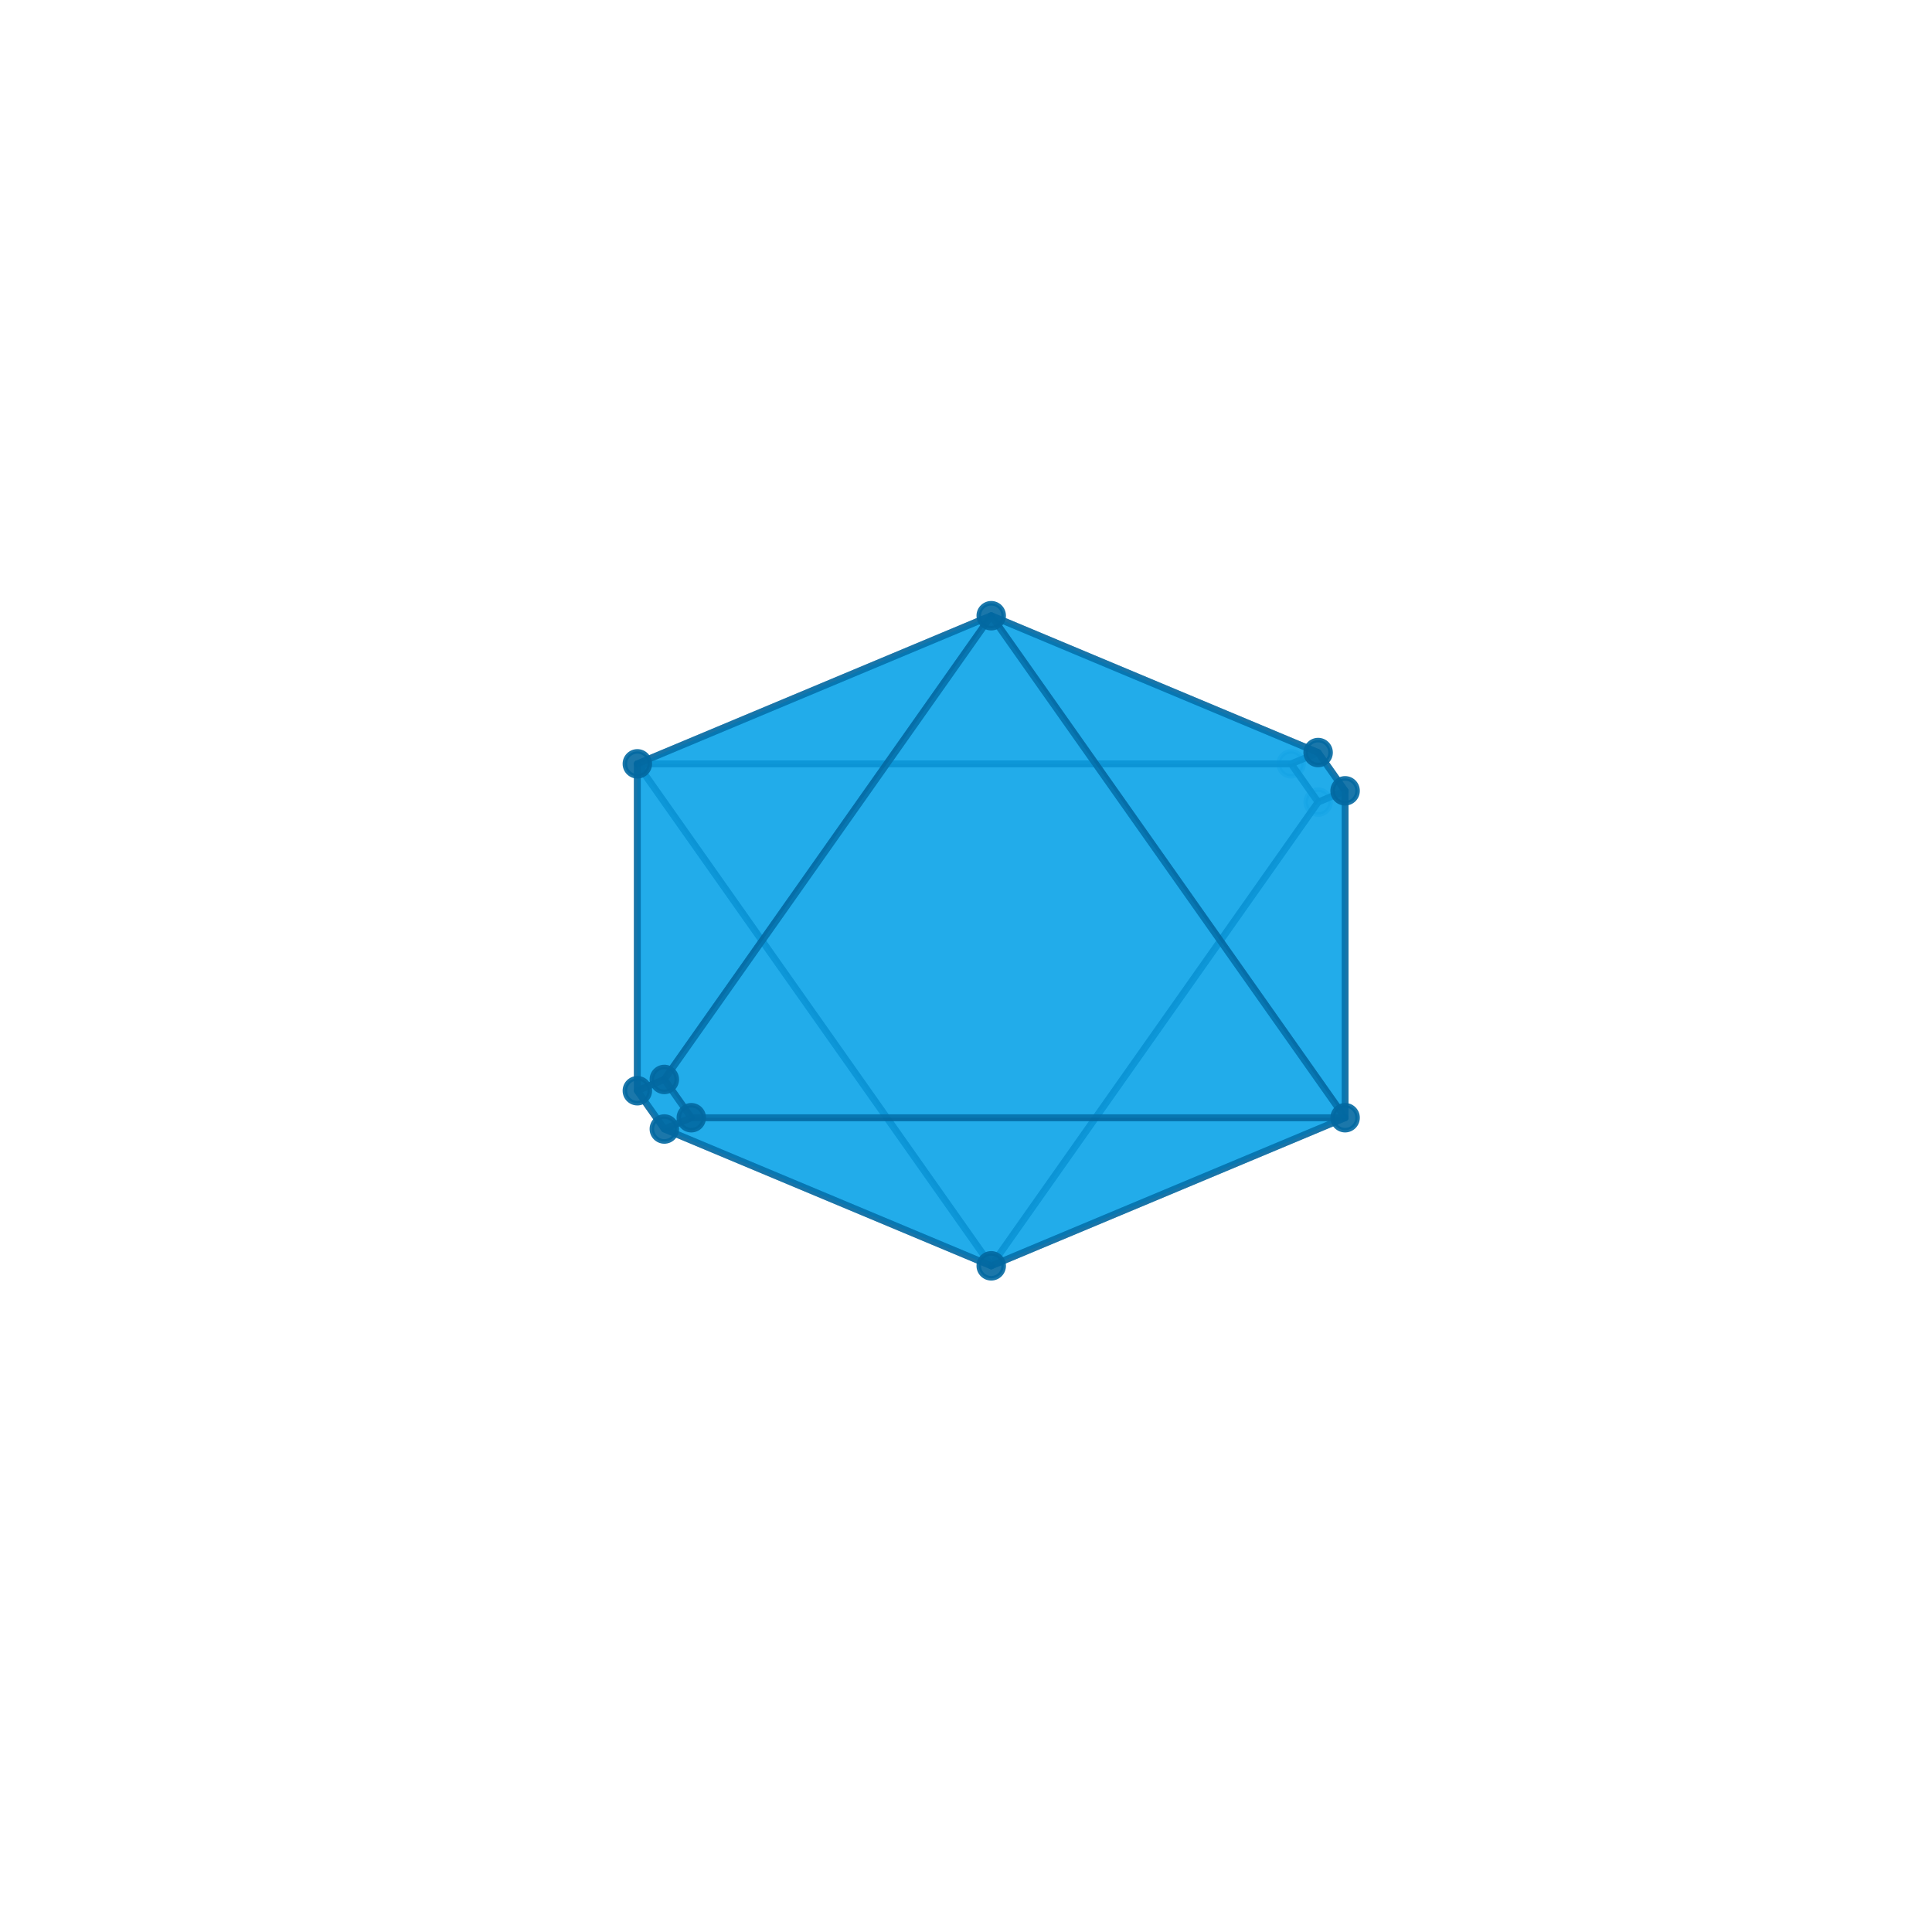
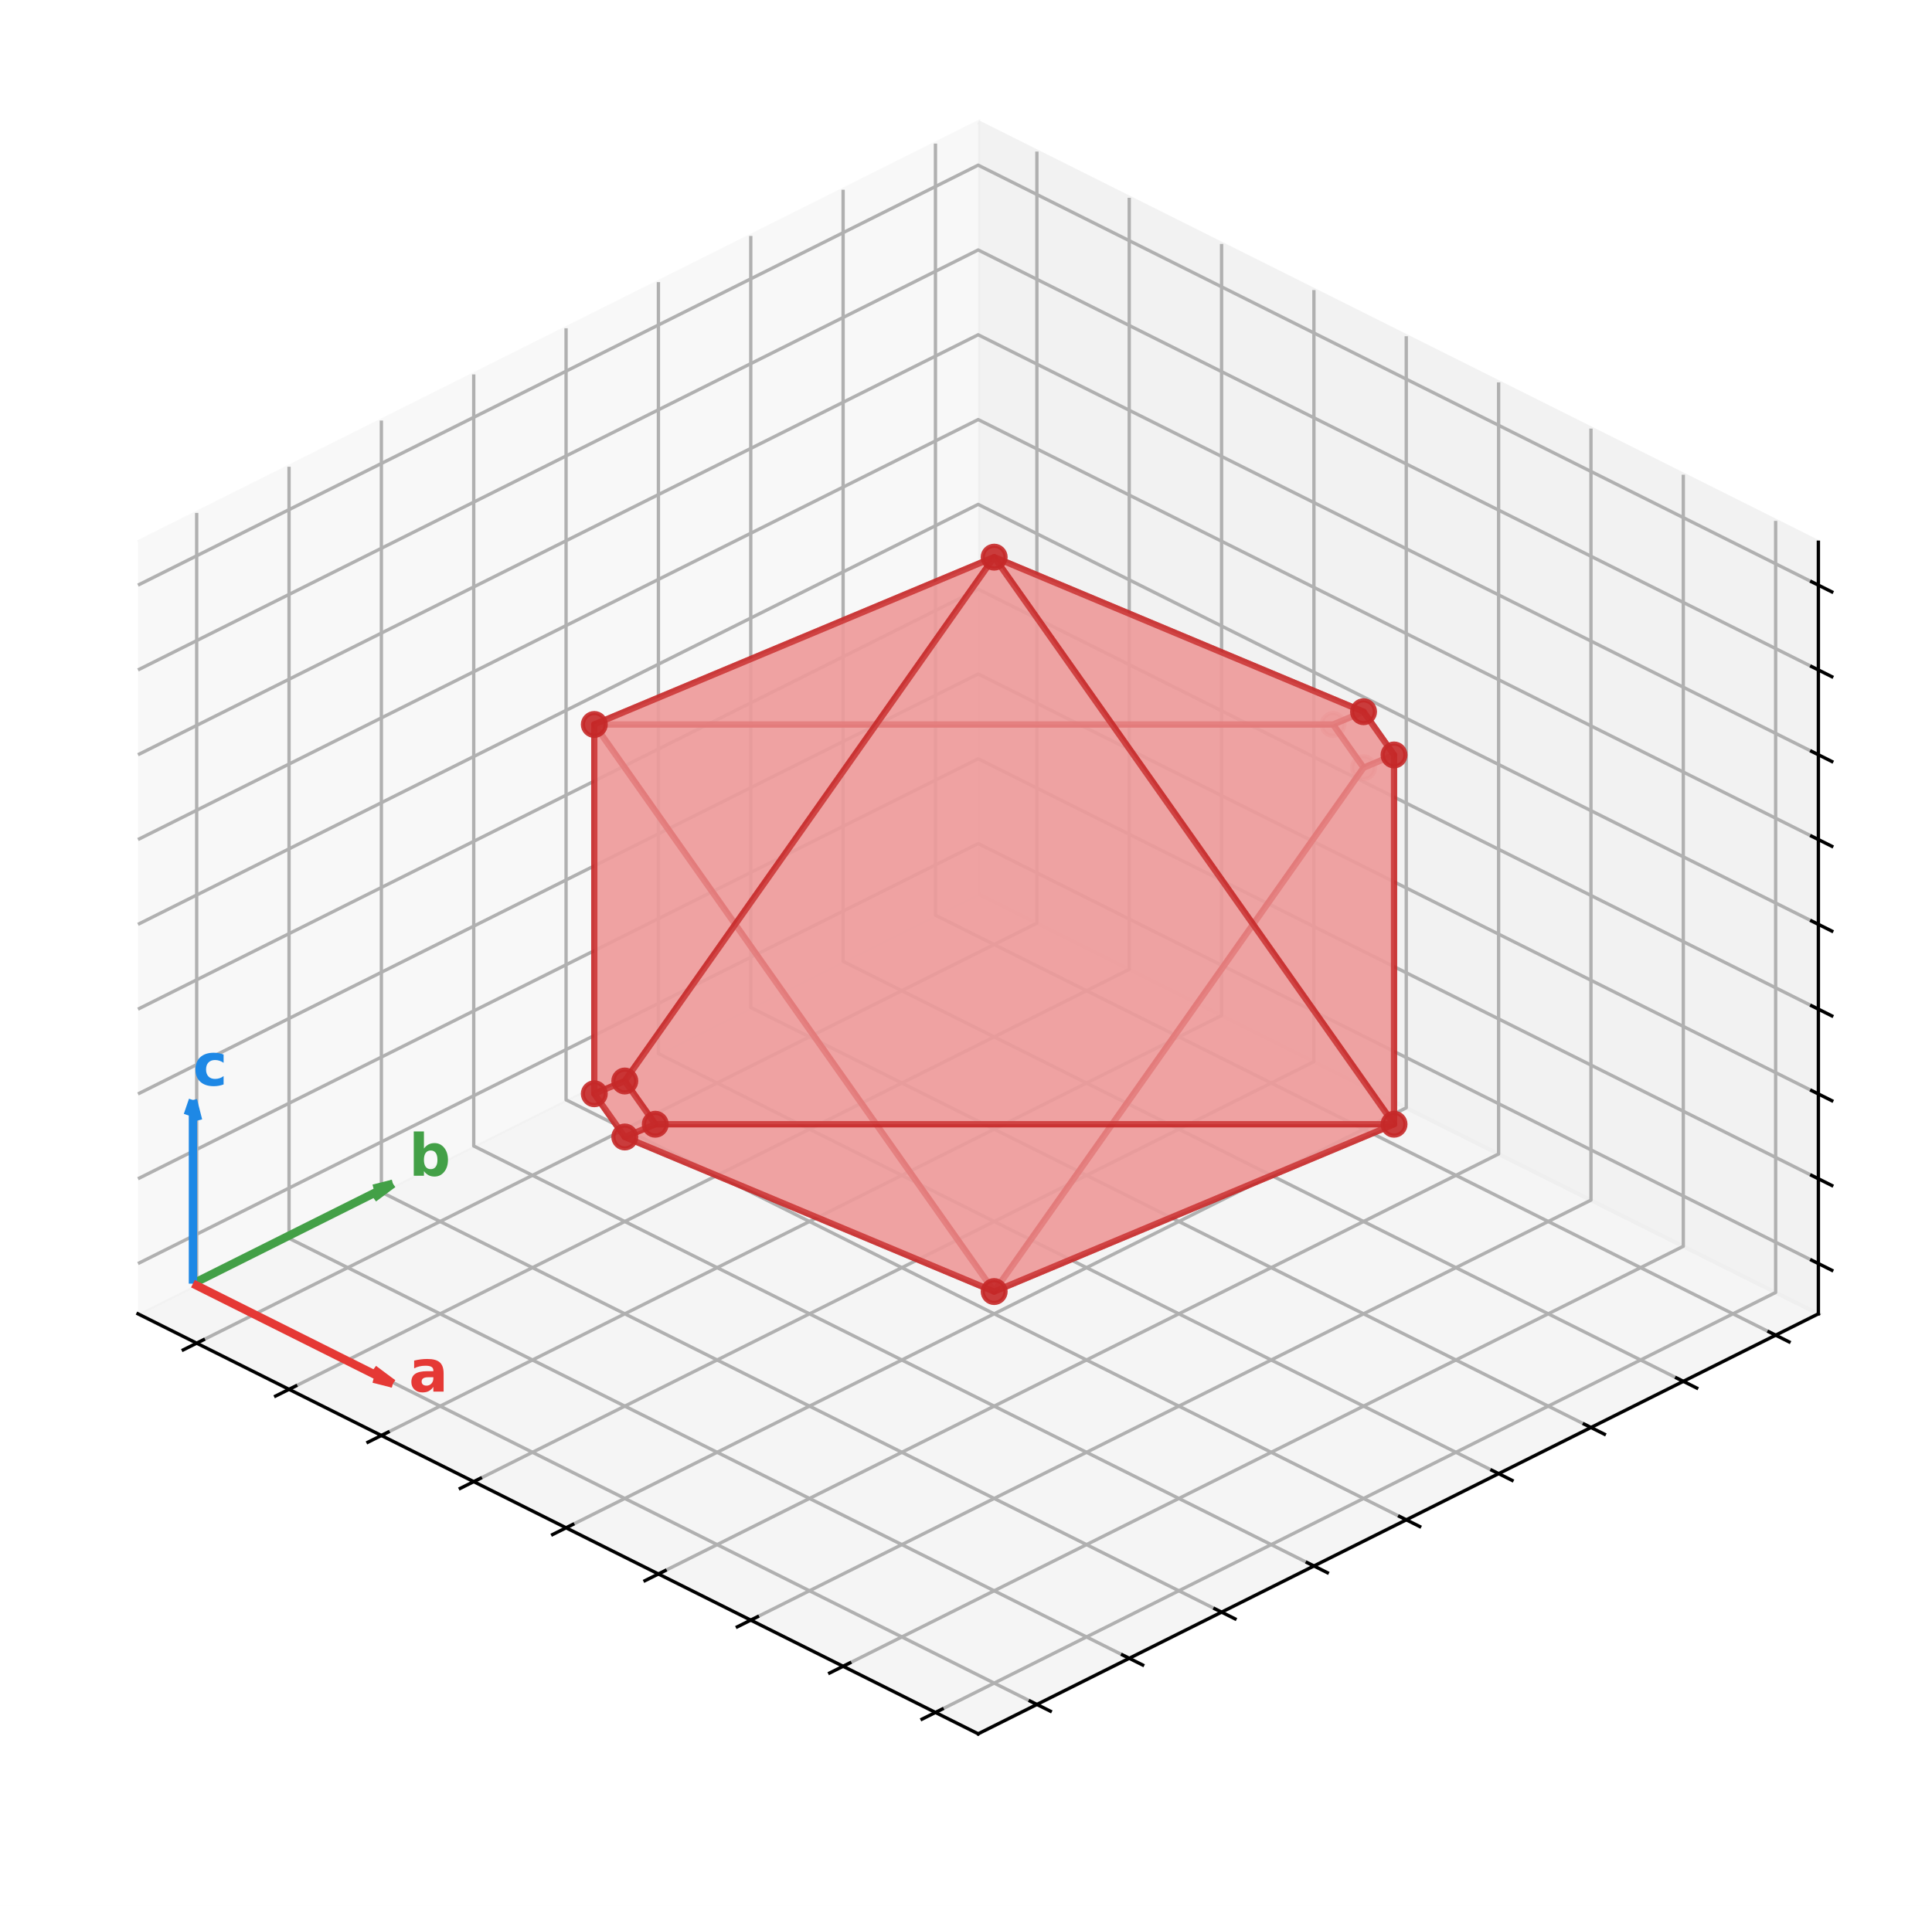
- <svg xmlns="http://www.w3.org/2000/svg" xmlns:xlink="http://www.w3.org/1999/xlink" width="424.8pt" height="424.8pt" viewBox="0 0 424.8 424.8" version="1.1">
+ <svg xmlns="http://www.w3.org/2000/svg" xmlns:xlink="http://www.w3.org/1999/xlink" width="464.059pt" height="457.92pt" viewBox="0 0 464.059 457.92" version="1.1">
  <defs>
    <style type="text/css">*{stroke-linejoin: round; stroke-linecap: butt}</style>
  </defs>
  <g id="figure_1">
    <g id="patch_1">
-       <path d="M 0 424.8  L 424.8 424.8  L 424.8 0  L 0 0  z " style="fill: #ffffff" />
+       <path d="M 0 457.92  L 464.059 457.92  L 464.059 0  L 0 0  z " style="fill: #ffffff" />
    </g>
    <g id="patch_2">
-       <path d="M 7.2 417.6  L 417.6 417.6  L 417.6 7.2  L 7.2 7.2  z " style="fill: #ffffff" />
+       <path d="M 7.2 450.72  L 450.72 450.72  L 450.72 7.2  L 7.2 7.2  z " style="fill: #ffffff" />
+     </g>
+     <g id="pane3d_1">
+       <g id="patch_3">
+         <path d="M 33.141 315.655  L 234.954 214.749  L 234.954 29.372  L 33.141 130.278  " style="fill: #f2f2f2; opacity: 0.5; stroke: #f2f2f2; stroke-linejoin: miter" />
+       </g>
+     </g>
+     <g id="pane3d_2">
+       <g id="patch_4">
+         <path d="M 234.954 214.749  L 436.766 315.655  L 436.766 130.278  L 234.954 29.372  " style="fill: #e6e6e6; opacity: 0.5; stroke: #e6e6e6; stroke-linejoin: miter" />
+       </g>
+     </g>
+     <g id="pane3d_3">
+       <g id="patch_5">
+         <path d="M 33.141 315.655  L 234.954 416.561  L 436.766 315.655  L 234.954 214.749  " style="fill: #ececec; opacity: 0.5; stroke: #ececec; stroke-linejoin: miter" />
+       </g>
+     </g>
+     <g id="grid3d_1">
+       <g id="Line3DCollection_1">
+         <path d="M 47.245 322.706  L 249.057 221.8  L 249.057 36.424  " style="fill: none; stroke: #b0b0b0; stroke-width: 0.8" />
+         <path d="M 69.426 333.797  L 271.238 232.891  L 271.238 47.514  " style="fill: none; stroke: #b0b0b0; stroke-width: 0.8" />
+         <path d="M 91.607 344.887  L 293.419 243.981  L 293.419 58.605  " style="fill: none; stroke: #b0b0b0; stroke-width: 0.8" />
+         <path d="M 113.787 355.978  L 315.6 255.072  L 315.6 69.695  " style="fill: none; stroke: #b0b0b0; stroke-width: 0.8" />
+         <path d="M 135.968 367.068  L 337.78 266.162  L 337.78 80.786  " style="fill: none; stroke: #b0b0b0; stroke-width: 0.8" />
+         <path d="M 158.149 378.159  L 359.961 277.252  L 359.961 91.876  " style="fill: none; stroke: #b0b0b0; stroke-width: 0.8" />
+         <path d="M 180.33 389.249  L 382.142 288.343  L 382.142 102.967  " style="fill: none; stroke: #b0b0b0; stroke-width: 0.8" />
+         <path d="M 202.511 400.339  L 404.323 299.433  L 404.323 114.057  " style="fill: none; stroke: #b0b0b0; stroke-width: 0.8" />
+         <path d="M 224.692 411.43  L 426.504 310.524  L 426.504 125.148  " style="fill: none; stroke: #b0b0b0; stroke-width: 0.8" />
+       </g>
+     </g>
+     <g id="grid3d_2">
+       <g id="Line3DCollection_2">
+         <path d="M 47.245 123.227  L 47.245 308.603  L 249.057 409.509  " style="fill: none; stroke: #b0b0b0; stroke-width: 0.8" />
+         <path d="M 69.426 112.136  L 69.426 297.512  L 271.238 398.419  " style="fill: none; stroke: #b0b0b0; stroke-width: 0.8" />
+         <path d="M 91.607 101.046  L 91.607 286.422  L 293.419 387.328  " style="fill: none; stroke: #b0b0b0; stroke-width: 0.8" />
+         <path d="M 113.787 89.955  L 113.787 275.332  L 315.6 376.238  " style="fill: none; stroke: #b0b0b0; stroke-width: 0.8" />
+         <path d="M 135.968 78.865  L 135.968 264.241  L 337.78 365.147  " style="fill: none; stroke: #b0b0b0; stroke-width: 0.8" />
+         <path d="M 158.149 67.774  L 158.149 253.151  L 359.961 354.057  " style="fill: none; stroke: #b0b0b0; stroke-width: 0.8" />
+         <path d="M 180.33 56.684  L 180.33 242.06  L 382.142 342.966  " style="fill: none; stroke: #b0b0b0; stroke-width: 0.8" />
+         <path d="M 202.511 45.594  L 202.511 230.97  L 404.323 331.876  " style="fill: none; stroke: #b0b0b0; stroke-width: 0.8" />
+         <path d="M 224.692 34.503  L 224.692 219.879  L 426.504 320.785  " style="fill: none; stroke: #b0b0b0; stroke-width: 0.8" />
+       </g>
+     </g>
+     <g id="grid3d_3">
+       <g id="Line3DCollection_3">
+         <path d="M 436.766 303.582  L 234.954 202.676  L 33.141 303.582  " style="fill: none; stroke: #b0b0b0; stroke-width: 0.8" />
+         <path d="M 436.766 283.208  L 234.954 182.302  L 33.141 283.208  " style="fill: none; stroke: #b0b0b0; stroke-width: 0.8" />
+         <path d="M 436.766 262.833  L 234.954 161.927  L 33.141 262.833  " style="fill: none; stroke: #b0b0b0; stroke-width: 0.8" />
+         <path d="M 436.766 242.459  L 234.954 141.553  L 33.141 242.459  " style="fill: none; stroke: #b0b0b0; stroke-width: 0.8" />
+         <path d="M 436.766 222.084  L 234.954 121.178  L 33.141 222.084  " style="fill: none; stroke: #b0b0b0; stroke-width: 0.8" />
+         <path d="M 436.766 201.71  L 234.954 100.804  L 33.141 201.71  " style="fill: none; stroke: #b0b0b0; stroke-width: 0.8" />
+         <path d="M 436.766 181.335  L 234.954 80.429  L 33.141 181.335  " style="fill: none; stroke: #b0b0b0; stroke-width: 0.8" />
+         <path d="M 436.766 160.961  L 234.954 60.055  L 33.141 160.961  " style="fill: none; stroke: #b0b0b0; stroke-width: 0.8" />
+         <path d="M 436.766 140.586  L 234.954 39.68  L 33.141 140.586  " style="fill: none; stroke: #b0b0b0; stroke-width: 0.8" />
+       </g>
+     </g>
+     <g id="axis3d_1">
+       <g id="line2d_1">
+         <path d="M 33.141 315.655  L 234.954 416.561  " style="fill: none; stroke: #000000; stroke-width: 0.8; stroke-linecap: square" />
+       </g>
+       <g id="xtick_1">
+         <g id="line2d_2">
+           <path d="M 48.859 321.899  L 44.016 324.321  " style="fill: none; stroke: #000000; stroke-width: 0.8; stroke-linecap: square" />
+         </g>
+       </g>
+       <g id="xtick_2">
+         <g id="line2d_3">
+           <path d="M 71.04 332.989  L 66.197 335.411  " style="fill: none; stroke: #000000; stroke-width: 0.8; stroke-linecap: square" />
+         </g>
+       </g>
+       <g id="xtick_3">
+         <g id="line2d_4">
+           <path d="M 93.221 344.08  L 88.378 346.502  " style="fill: none; stroke: #000000; stroke-width: 0.8; stroke-linecap: square" />
+         </g>
+       </g>
+       <g id="xtick_4">
+         <g id="line2d_5">
+           <path d="M 115.402 355.17  L 110.558 357.592  " style="fill: none; stroke: #000000; stroke-width: 0.8; stroke-linecap: square" />
+         </g>
+       </g>
+       <g id="xtick_5">
+         <g id="line2d_6">
+           <path d="M 137.583 366.261  L 132.739 368.683  " style="fill: none; stroke: #000000; stroke-width: 0.8; stroke-linecap: square" />
+         </g>
+       </g>
+       <g id="xtick_6">
+         <g id="line2d_7">
+           <path d="M 159.764 377.351  L 154.92 379.773  " style="fill: none; stroke: #000000; stroke-width: 0.8; stroke-linecap: square" />
+         </g>
+       </g>
+       <g id="xtick_7">
+         <g id="line2d_8">
+           <path d="M 181.945 388.442  L 177.101 390.863  " style="fill: none; stroke: #000000; stroke-width: 0.8; stroke-linecap: square" />
+         </g>
+       </g>
+       <g id="xtick_8">
+         <g id="line2d_9">
+           <path d="M 204.126 399.532  L 199.282 401.954  " style="fill: none; stroke: #000000; stroke-width: 0.8; stroke-linecap: square" />
+         </g>
+       </g>
+       <g id="xtick_9">
+         <g id="line2d_10">
+           <path d="M 226.306 410.623  L 221.463 413.044  " style="fill: none; stroke: #000000; stroke-width: 0.8; stroke-linecap: square" />
+         </g>
+       </g>
+     </g>
+     <g id="axis3d_2">
+       <g id="line2d_11">
+         <path d="M 436.766 315.655  L 234.954 416.561  " style="fill: none; stroke: #000000; stroke-width: 0.8; stroke-linecap: square" />
+       </g>
+       <g id="xtick_10">
+         <g id="line2d_12">
+           <path d="M 247.442 408.702  L 252.286 411.123  " style="fill: none; stroke: #000000; stroke-width: 0.8; stroke-linecap: square" />
+         </g>
+       </g>
+       <g id="xtick_11">
+         <g id="line2d_13">
+           <path d="M 269.623 397.611  L 274.467 400.033  " style="fill: none; stroke: #000000; stroke-width: 0.8; stroke-linecap: square" />
+         </g>
+       </g>
+       <g id="xtick_12">
+         <g id="line2d_14">
+           <path d="M 291.804 386.521  L 296.648 388.943  " style="fill: none; stroke: #000000; stroke-width: 0.8; stroke-linecap: square" />
+         </g>
+       </g>
+       <g id="xtick_13">
+         <g id="line2d_15">
+           <path d="M 313.985 375.43  L 318.829 377.852  " style="fill: none; stroke: #000000; stroke-width: 0.8; stroke-linecap: square" />
+         </g>
+       </g>
+       <g id="xtick_14">
+         <g id="line2d_16">
+           <path d="M 336.166 364.34  L 341.009 366.762  " style="fill: none; stroke: #000000; stroke-width: 0.8; stroke-linecap: square" />
+         </g>
+       </g>
+       <g id="xtick_15">
+         <g id="line2d_17">
+           <path d="M 358.347 353.249  L 363.19 355.671  " style="fill: none; stroke: #000000; stroke-width: 0.8; stroke-linecap: square" />
+         </g>
+       </g>
+       <g id="xtick_16">
+         <g id="line2d_18">
+           <path d="M 380.528 342.159  L 385.371 344.581  " style="fill: none; stroke: #000000; stroke-width: 0.8; stroke-linecap: square" />
+         </g>
+       </g>
+       <g id="xtick_17">
+         <g id="line2d_19">
+           <path d="M 402.709 331.069  L 407.552 333.49  " style="fill: none; stroke: #000000; stroke-width: 0.8; stroke-linecap: square" />
+         </g>
+       </g>
+       <g id="xtick_18">
+         <g id="line2d_20">
+           <path d="M 424.89 319.978  L 429.733 322.4  " style="fill: none; stroke: #000000; stroke-width: 0.8; stroke-linecap: square" />
+         </g>
+       </g>
+     </g>
+     <g id="axis3d_3">
+       <g id="line2d_21">
+         <path d="M 436.766 315.655  L 436.766 130.278  " style="fill: none; stroke: #000000; stroke-width: 0.8; stroke-linecap: square" />
+       </g>
+       <g id="xtick_19">
+         <g id="line2d_22">
+           <path d="M 435.151 302.775  L 439.995 305.197  " style="fill: none; stroke: #000000; stroke-width: 0.8; stroke-linecap: square" />
+         </g>
+       </g>
+       <g id="xtick_20">
+         <g id="line2d_23">
+           <path d="M 435.151 282.4  L 439.995 284.822  " style="fill: none; stroke: #000000; stroke-width: 0.8; stroke-linecap: square" />
+         </g>
+       </g>
+       <g id="xtick_21">
+         <g id="line2d_24">
+           <path d="M 435.151 262.026  L 439.995 264.448  " style="fill: none; stroke: #000000; stroke-width: 0.8; stroke-linecap: square" />
+         </g>
+       </g>
+       <g id="xtick_22">
+         <g id="line2d_25">
+           <path d="M 435.151 241.651  L 439.995 244.073  " style="fill: none; stroke: #000000; stroke-width: 0.8; stroke-linecap: square" />
+         </g>
+       </g>
+       <g id="xtick_23">
+         <g id="line2d_26">
+           <path d="M 435.151 221.277  L 439.995 223.699  " style="fill: none; stroke: #000000; stroke-width: 0.8; stroke-linecap: square" />
+         </g>
+       </g>
+       <g id="xtick_24">
+         <g id="line2d_27">
+           <path d="M 435.151 200.903  L 439.995 203.324  " style="fill: none; stroke: #000000; stroke-width: 0.8; stroke-linecap: square" />
+         </g>
+       </g>
+       <g id="xtick_25">
+         <g id="line2d_28">
+           <path d="M 435.151 180.528  L 439.995 182.95  " style="fill: none; stroke: #000000; stroke-width: 0.8; stroke-linecap: square" />
+         </g>
+       </g>
+       <g id="xtick_26">
+         <g id="line2d_29">
+           <path d="M 435.151 160.154  L 439.995 162.575  " style="fill: none; stroke: #000000; stroke-width: 0.8; stroke-linecap: square" />
+         </g>
+       </g>
+       <g id="xtick_27">
+         <g id="line2d_30">
+           <path d="M 435.151 139.779  L 439.995 142.201  " style="fill: none; stroke: #000000; stroke-width: 0.8; stroke-linecap: square" />
+         </g>
+       </g>
    </g>
    <g id="axes_1">
      <g id="Path3DCollection_1">
        <defs>
-           <path id="C0_0_0857f3d3a9" d="M 0 2.739  C 0.726 2.739 1.423 2.45 1.936 1.936  C 2.45 1.423 2.739 0.726 2.739 -0  C 2.739 -0.726 2.45 -1.423 1.936 -1.936  C 1.423 -2.45 0.726 -2.739 0 -2.739  C -0.726 -2.739 -1.423 -2.45 -1.936 -1.936  C -2.45 -1.423 -2.739 -0.726 -2.739 0  C -2.739 0.726 -2.45 1.423 -1.936 1.936  C -1.423 2.45 -0.726 2.739 0 2.739  z " />
+           <path id="C0_0_f3c5d52a63" d="M 0 2.739  C 0.726 2.739 1.423 2.45 1.936 1.936  C 2.45 1.423 2.739 0.726 2.739 -0  C 2.739 -0.726 2.45 -1.423 1.936 -1.936  C 1.423 -2.45 0.726 -2.739 0 -2.739  C -0.726 -2.739 -1.423 -2.45 -1.936 -1.936  C -2.45 -1.423 -2.739 -0.726 -2.739 0  C -2.739 0.726 -2.45 1.423 -1.936 1.936  C -1.423 2.45 -0.726 2.739 0 2.739  z " />
        </defs>
-         <g clip-path="url(#pccc5fd9dcb)">
-           <use xlink:href="#C0_0_0857f3d3a9" x="283.891" y="167.95" style="fill: #0369a1; fill-opacity: 0.3; stroke: #0369a1; stroke-opacity: 0.3" />
-         </g>
-         <g clip-path="url(#pccc5fd9dcb)">
-           <use xlink:href="#C0_0_0857f3d3a9" x="289.823" y="176.365" style="fill: #0369a1; fill-opacity: 0.3; stroke: #0369a1; stroke-opacity: 0.3" />
-         </g>
+         <g clip-path="url(#pb7804c14a3)">
+           <use xlink:href="#C0_0_f3c5d52a63" x="320.196" y="174.061" style="fill: #c62828; fill-opacity: 0.3; stroke: #c62828; stroke-opacity: 0.3" />
+         </g>
+         <g clip-path="url(#pb7804c14a3)">
+           <use xlink:href="#C0_0_f3c5d52a63" x="327.519" y="184.449" style="fill: #c62828; fill-opacity: 0.3; stroke: #c62828; stroke-opacity: 0.3" />
+         </g>
+       </g>
+       <g id="text_1">
+         <g style="fill: #e53935" transform="translate(98.20686 334.3439) scale(0.14 -0.14)">
+           <defs>
+             <path id="DejaVuSans-Bold-61" d="M 2106 1575  Q 1756 1575 1579 1456  Q 1403 1338 1403 1106  Q 1403 894 1545 773  Q 1688 653 1941 653  Q 2256 653 2472 879  Q 2688 1106 2688 1447  L 2688 1575  L 2106 1575  z M 3816 1997  L 3816 0  L 2688 0  L 2688 519  Q 2463 200 2181 54  Q 1900 -91 1497 -91  Q 953 -91 614 226  Q 275 544 275 1050  Q 275 1666 698 1953  Q 1122 2241 2028 2241  L 2688 2241  L 2688 2328  Q 2688 2594 2478 2717  Q 2269 2841 1825 2841  Q 1466 2841 1156 2769  Q 847 2697 581 2553  L 581 3406  Q 941 3494 1303 3539  Q 1666 3584 2028 3584  Q 2975 3584 3395 3211  Q 3816 2838 3816 1997  z " transform="scale(0.015625)" />
+           </defs>
+           <use xlink:href="#DejaVuSans-Bold-61" />
+         </g>
+       </g>
+       <g id="text_2">
+         <g style="fill: #43a047" transform="translate(98.20686 282.479) scale(0.14 -0.14)">
+           <defs>
+             <path id="DejaVuSans-Bold-62" d="M 2400 722  Q 2759 722 2948 984  Q 3138 1247 3138 1747  Q 3138 2247 2948 2509  Q 2759 2772 2400 2772  Q 2041 2772 1848 2508  Q 1656 2244 1656 1747  Q 1656 1250 1848 986  Q 2041 722 2400 722  z M 1656 2988  Q 1888 3294 2169 3439  Q 2450 3584 2816 3584  Q 3463 3584 3878 3070  Q 4294 2556 4294 1747  Q 4294 938 3878 423  Q 3463 -91 2816 -91  Q 2450 -91 2169 54  Q 1888 200 1656 506  L 1656 0  L 538 0  L 538 4863  L 1656 4863  L 1656 2988  z " transform="scale(0.015625)" />
+           </defs>
+           <use xlink:href="#DejaVuSans-Bold-62" />
+         </g>
+       </g>
+       <g id="text_3">
+         <g style="fill: #1e88e5" transform="translate(46.34195 260.7705) scale(0.14 -0.14)">
+           <defs>
+             <path id="DejaVuSans-Bold-63" d="M 3366 3391  L 3366 2478  Q 3138 2634 2908 2709  Q 2678 2784 2431 2784  Q 1963 2784 1702 2511  Q 1441 2238 1441 1747  Q 1441 1256 1702 982  Q 1963 709 2431 709  Q 2694 709 2930 787  Q 3166 866 3366 1019  L 3366 103  Q 3103 6 2833 -42  Q 2563 -91 2291 -91  Q 1344 -91 809 395  Q 275 881 275 1747  Q 275 2613 809 3098  Q 1344 3584 2291 3584  Q 2566 3584 2833 3536  Q 3100 3488 3366 3391  z " transform="scale(0.015625)" />
+           </defs>
+           <use xlink:href="#DejaVuSans-Bold-63" />
+         </g>
+       </g>
+       <g id="Line3DCollection_4">
+         <path d="M 94.365 284.4  L 46.342 308.411  " clip-path="url(#pb7804c14a3)" style="fill: none; stroke: #43a047; stroke-width: 2" />
+         <path d="M 94.365 284.4  L 89.726 287.861  " clip-path="url(#pb7804c14a3)" style="fill: none; stroke: #43a047; stroke-width: 2" />
+         <path d="M 94.365 284.4  L 89.726 285.578  " clip-path="url(#pb7804c14a3)" style="fill: none; stroke: #43a047; stroke-width: 2" />
+       </g>
+       <g id="Line3DCollection_5">
+         <path d="M 46.342 264.299  L 46.342 308.411  " clip-path="url(#pb7804c14a3)" style="fill: none; stroke: #1e88e5; stroke-width: 2" />
+         <path d="M 46.342 264.299  L 45.099 267.939  " clip-path="url(#pb7804c14a3)" style="fill: none; stroke: #1e88e5; stroke-width: 2" />
+         <path d="M 46.342 264.299  L 47.585 269.182  " clip-path="url(#pb7804c14a3)" style="fill: none; stroke: #1e88e5; stroke-width: 2" />
+       </g>
+       <g id="Line3DCollection_6">
+         <path d="M 94.365 332.423  L 46.342 308.411  " clip-path="url(#pb7804c14a3)" style="fill: none; stroke: #e53935; stroke-width: 2" />
+         <path d="M 94.365 332.423  L 89.726 331.245  " clip-path="url(#pb7804c14a3)" style="fill: none; stroke: #e53935; stroke-width: 2" />
+         <path d="M 94.365 332.423  L 89.726 328.962  " clip-path="url(#pb7804c14a3)" style="fill: none; stroke: #e53935; stroke-width: 2" />
      </g>
      <g id="Poly3DCollection_1">
-         <path d="M 289.823 176.365  L 283.891 167.95  L 289.823 165.467  L 295.755 173.882  z " clip-path="url(#pccc5fd9dcb)" style="fill: #0ea5e9; fill-opacity: 0.7; stroke: #0369a1; stroke-opacity: 0.7; stroke-width: 1.5" />
-         <path d="M 140.137 167.95  L 283.891 167.95  L 289.823 176.365  L 217.946 278.326  z " clip-path="url(#pccc5fd9dcb)" style="fill: #0ea5e9; fill-opacity: 0.7; stroke: #0369a1; stroke-opacity: 0.7; stroke-width: 1.5" />
-         <path d="M 217.946 135.382  L 289.823 165.467  L 283.891 167.95  L 140.137 167.95  z " clip-path="url(#pccc5fd9dcb)" style="fill: #0ea5e9; fill-opacity: 0.7; stroke: #0369a1; stroke-opacity: 0.7; stroke-width: 1.5" />
-         <path d="M 217.946 278.326  L 289.823 176.365  L 295.755 173.882  L 295.755 245.759  z " clip-path="url(#pccc5fd9dcb)" style="fill: #0ea5e9; fill-opacity: 0.7; stroke: #0369a1; stroke-opacity: 0.7; stroke-width: 1.5" />
-         <path d="M 295.755 245.759  L 295.755 173.882  L 289.823 165.467  L 217.946 135.382  z " clip-path="url(#pccc5fd9dcb)" style="fill: #0ea5e9; fill-opacity: 0.7; stroke: #0369a1; stroke-opacity: 0.7; stroke-width: 1.5" />
-         <path d="M 217.946 278.326  L 146.069 248.242  L 140.137 239.826  L 140.137 167.95  z " clip-path="url(#pccc5fd9dcb)" style="fill: #0ea5e9; fill-opacity: 0.7; stroke: #0369a1; stroke-opacity: 0.7; stroke-width: 1.5" />
-         <path d="M 140.137 167.95  L 140.137 239.826  L 146.069 237.344  L 217.946 135.382  z " clip-path="url(#pccc5fd9dcb)" style="fill: #0ea5e9; fill-opacity: 0.7; stroke: #0369a1; stroke-opacity: 0.7; stroke-width: 1.5" />
-         <path d="M 295.755 245.759  L 152.001 245.759  L 146.069 248.242  L 217.946 278.326  z " clip-path="url(#pccc5fd9dcb)" style="fill: #0ea5e9; fill-opacity: 0.7; stroke: #0369a1; stroke-opacity: 0.7; stroke-width: 1.5" />
-         <path d="M 217.946 135.382  L 146.069 237.344  L 152.001 245.759  L 295.755 245.759  z " clip-path="url(#pccc5fd9dcb)" style="fill: #0ea5e9; fill-opacity: 0.7; stroke: #0369a1; stroke-opacity: 0.7; stroke-width: 1.5" />
-         <path d="M 152.001 245.759  L 146.069 237.344  L 140.137 239.826  L 146.069 248.242  z " clip-path="url(#pccc5fd9dcb)" style="fill: #0ea5e9; fill-opacity: 0.7; stroke: #0369a1; stroke-opacity: 0.7; stroke-width: 1.5" />
+         <path d="M 327.519 184.449  L 320.196 174.061  L 327.519 170.996  L 334.841 181.384  z " clip-path="url(#pb7804c14a3)" style="fill: #ef9a9a; fill-opacity: 0.7; stroke: #c62828; stroke-opacity: 0.7; stroke-width: 1.5" />
+         <path d="M 142.749 174.061  L 320.196 174.061  L 327.519 184.449  L 238.795 310.308  z " clip-path="url(#pb7804c14a3)" style="fill: #ef9a9a; fill-opacity: 0.7; stroke: #c62828; stroke-opacity: 0.7; stroke-width: 1.5" />
+         <path d="M 238.795 133.86  L 327.519 170.996  L 320.196 174.061  L 142.749 174.061  z " clip-path="url(#pb7804c14a3)" style="fill: #ef9a9a; fill-opacity: 0.7; stroke: #c62828; stroke-opacity: 0.7; stroke-width: 1.5" />
+         <path d="M 238.795 310.308  L 327.519 184.449  L 334.841 181.384  L 334.841 270.107  z " clip-path="url(#pb7804c14a3)" style="fill: #ef9a9a; fill-opacity: 0.7; stroke: #c62828; stroke-opacity: 0.7; stroke-width: 1.5" />
+         <path d="M 334.841 270.107  L 334.841 181.384  L 327.519 170.996  L 238.795 133.86  z " clip-path="url(#pb7804c14a3)" style="fill: #ef9a9a; fill-opacity: 0.7; stroke: #c62828; stroke-opacity: 0.7; stroke-width: 1.5" />
+         <path d="M 238.795 310.308  L 150.072 273.172  L 142.749 262.785  L 142.749 174.061  z " clip-path="url(#pb7804c14a3)" style="fill: #ef9a9a; fill-opacity: 0.7; stroke: #c62828; stroke-opacity: 0.7; stroke-width: 1.5" />
+         <path d="M 142.749 174.061  L 142.749 262.785  L 150.072 259.72  L 238.795 133.86  z " clip-path="url(#pb7804c14a3)" style="fill: #ef9a9a; fill-opacity: 0.7; stroke: #c62828; stroke-opacity: 0.7; stroke-width: 1.5" />
+         <path d="M 334.841 270.107  L 157.394 270.107  L 150.072 273.172  L 238.795 310.308  z " clip-path="url(#pb7804c14a3)" style="fill: #ef9a9a; fill-opacity: 0.7; stroke: #c62828; stroke-opacity: 0.7; stroke-width: 1.5" />
+         <path d="M 238.795 133.86  L 150.072 259.72  L 157.394 270.107  L 334.841 270.107  z " clip-path="url(#pb7804c14a3)" style="fill: #ef9a9a; fill-opacity: 0.7; stroke: #c62828; stroke-opacity: 0.7; stroke-width: 1.5" />
+         <path d="M 157.394 270.107  L 150.072 259.72  L 142.749 262.785  L 150.072 273.172  z " clip-path="url(#pb7804c14a3)" style="fill: #ef9a9a; fill-opacity: 0.7; stroke: #c62828; stroke-opacity: 0.7; stroke-width: 1.5" />
      </g>
      <g id="Path3DCollection_2">
        <defs>
-           <path id="C1_0_68b2635fc1" d="M 0 2.739  C 0.726 2.739 1.423 2.45 1.936 1.936  C 2.45 1.423 2.739 0.726 2.739 -0  C 2.739 -0.726 2.45 -1.423 1.936 -1.936  C 1.423 -2.45 0.726 -2.739 0 -2.739  C -0.726 -2.739 -1.423 -2.45 -1.936 -1.936  C -2.45 -1.423 -2.739 -0.726 -2.739 0  C -2.739 0.726 -2.45 1.423 -1.936 1.936  C -1.423 2.45 -0.726 2.739 0 2.739  z " />
+           <path id="C1_0_bfaa5c39d9" d="M 0 2.739  C 0.726 2.739 1.423 2.45 1.936 1.936  C 2.45 1.423 2.739 0.726 2.739 -0  C 2.739 -0.726 2.45 -1.423 1.936 -1.936  C 1.423 -2.45 0.726 -2.739 0 -2.739  C -0.726 -2.739 -1.423 -2.45 -1.936 -1.936  C -2.45 -1.423 -2.739 -0.726 -2.739 0  C -2.739 0.726 -2.45 1.423 -1.936 1.936  C -1.423 2.45 -0.726 2.739 0 2.739  z " />
        </defs>
-         <g clip-path="url(#pccc5fd9dcb)">
-           <use xlink:href="#C1_0_68b2635fc1" x="140.137" y="167.95" style="fill: #0369a1; fill-opacity: 0.9; stroke: #0369a1; stroke-opacity: 0.9" />
-         </g>
-         <g clip-path="url(#pccc5fd9dcb)">
-           <use xlink:href="#C1_0_68b2635fc1" x="289.823" y="165.467" style="fill: #0369a1; fill-opacity: 0.9; stroke: #0369a1; stroke-opacity: 0.9" />
-         </g>
-         <g clip-path="url(#pccc5fd9dcb)">
-           <use xlink:href="#C1_0_68b2635fc1" x="295.755" y="173.882" style="fill: #0369a1; fill-opacity: 0.9; stroke: #0369a1; stroke-opacity: 0.9" />
-         </g>
-         <g clip-path="url(#pccc5fd9dcb)">
-           <use xlink:href="#C1_0_68b2635fc1" x="217.946" y="278.326" style="fill: #0369a1; fill-opacity: 0.9; stroke: #0369a1; stroke-opacity: 0.9" />
-         </g>
-         <g clip-path="url(#pccc5fd9dcb)">
-           <use xlink:href="#C1_0_68b2635fc1" x="217.946" y="135.382" style="fill: #0369a1; fill-opacity: 0.9; stroke: #0369a1; stroke-opacity: 0.9" />
-         </g>
-         <g clip-path="url(#pccc5fd9dcb)">
-           <use xlink:href="#C1_0_68b2635fc1" x="140.137" y="239.826" style="fill: #0369a1; fill-opacity: 0.9; stroke: #0369a1; stroke-opacity: 0.9" />
-         </g>
-         <g clip-path="url(#pccc5fd9dcb)">
-           <use xlink:href="#C1_0_68b2635fc1" x="146.069" y="248.242" style="fill: #0369a1; fill-opacity: 0.9; stroke: #0369a1; stroke-opacity: 0.9" />
-         </g>
-         <g clip-path="url(#pccc5fd9dcb)">
-           <use xlink:href="#C1_0_68b2635fc1" x="146.069" y="237.344" style="fill: #0369a1; fill-opacity: 0.9; stroke: #0369a1; stroke-opacity: 0.9" />
-         </g>
-         <g clip-path="url(#pccc5fd9dcb)">
-           <use xlink:href="#C1_0_68b2635fc1" x="295.755" y="245.759" style="fill: #0369a1; fill-opacity: 0.9; stroke: #0369a1; stroke-opacity: 0.9" />
-         </g>
-         <g clip-path="url(#pccc5fd9dcb)">
-           <use xlink:href="#C1_0_68b2635fc1" x="152.001" y="245.759" style="fill: #0369a1; fill-opacity: 0.9; stroke: #0369a1; stroke-opacity: 0.9" />
+         <g clip-path="url(#pb7804c14a3)">
+           <use xlink:href="#C1_0_bfaa5c39d9" x="142.749" y="174.061" style="fill: #c62828; fill-opacity: 0.9; stroke: #c62828; stroke-opacity: 0.9" />
+         </g>
+         <g clip-path="url(#pb7804c14a3)">
+           <use xlink:href="#C1_0_bfaa5c39d9" x="327.519" y="170.996" style="fill: #c62828; fill-opacity: 0.9; stroke: #c62828; stroke-opacity: 0.9" />
+         </g>
+         <g clip-path="url(#pb7804c14a3)">
+           <use xlink:href="#C1_0_bfaa5c39d9" x="334.841" y="181.384" style="fill: #c62828; fill-opacity: 0.9; stroke: #c62828; stroke-opacity: 0.9" />
+         </g>
+         <g clip-path="url(#pb7804c14a3)">
+           <use xlink:href="#C1_0_bfaa5c39d9" x="238.795" y="310.308" style="fill: #c62828; fill-opacity: 0.9; stroke: #c62828; stroke-opacity: 0.9" />
+         </g>
+         <g clip-path="url(#pb7804c14a3)">
+           <use xlink:href="#C1_0_bfaa5c39d9" x="238.795" y="133.86" style="fill: #c62828; fill-opacity: 0.9; stroke: #c62828; stroke-opacity: 0.9" />
+         </g>
+         <g clip-path="url(#pb7804c14a3)">
+           <use xlink:href="#C1_0_bfaa5c39d9" x="142.749" y="262.785" style="fill: #c62828; fill-opacity: 0.9; stroke: #c62828; stroke-opacity: 0.9" />
+         </g>
+         <g clip-path="url(#pb7804c14a3)">
+           <use xlink:href="#C1_0_bfaa5c39d9" x="150.072" y="273.172" style="fill: #c62828; fill-opacity: 0.9; stroke: #c62828; stroke-opacity: 0.9" />
+         </g>
+         <g clip-path="url(#pb7804c14a3)">
+           <use xlink:href="#C1_0_bfaa5c39d9" x="150.072" y="259.72" style="fill: #c62828; fill-opacity: 0.9; stroke: #c62828; stroke-opacity: 0.9" />
+         </g>
+         <g clip-path="url(#pb7804c14a3)">
+           <use xlink:href="#C1_0_bfaa5c39d9" x="334.841" y="270.107" style="fill: #c62828; fill-opacity: 0.9; stroke: #c62828; stroke-opacity: 0.9" />
+         </g>
+         <g clip-path="url(#pb7804c14a3)">
+           <use xlink:href="#C1_0_bfaa5c39d9" x="157.394" y="270.107" style="fill: #c62828; fill-opacity: 0.9; stroke: #c62828; stroke-opacity: 0.9" />
        </g>
      </g>
    </g>
  </g>
  <defs>
-     <clipPath id="pccc5fd9dcb">
-       <rect x="7.2" y="7.2" width="410.4" height="410.4" />
+     <clipPath id="pb7804c14a3">
+       <rect x="7.2" y="7.2" width="443.52" height="443.52" />
    </clipPath>
  </defs>
</svg>
